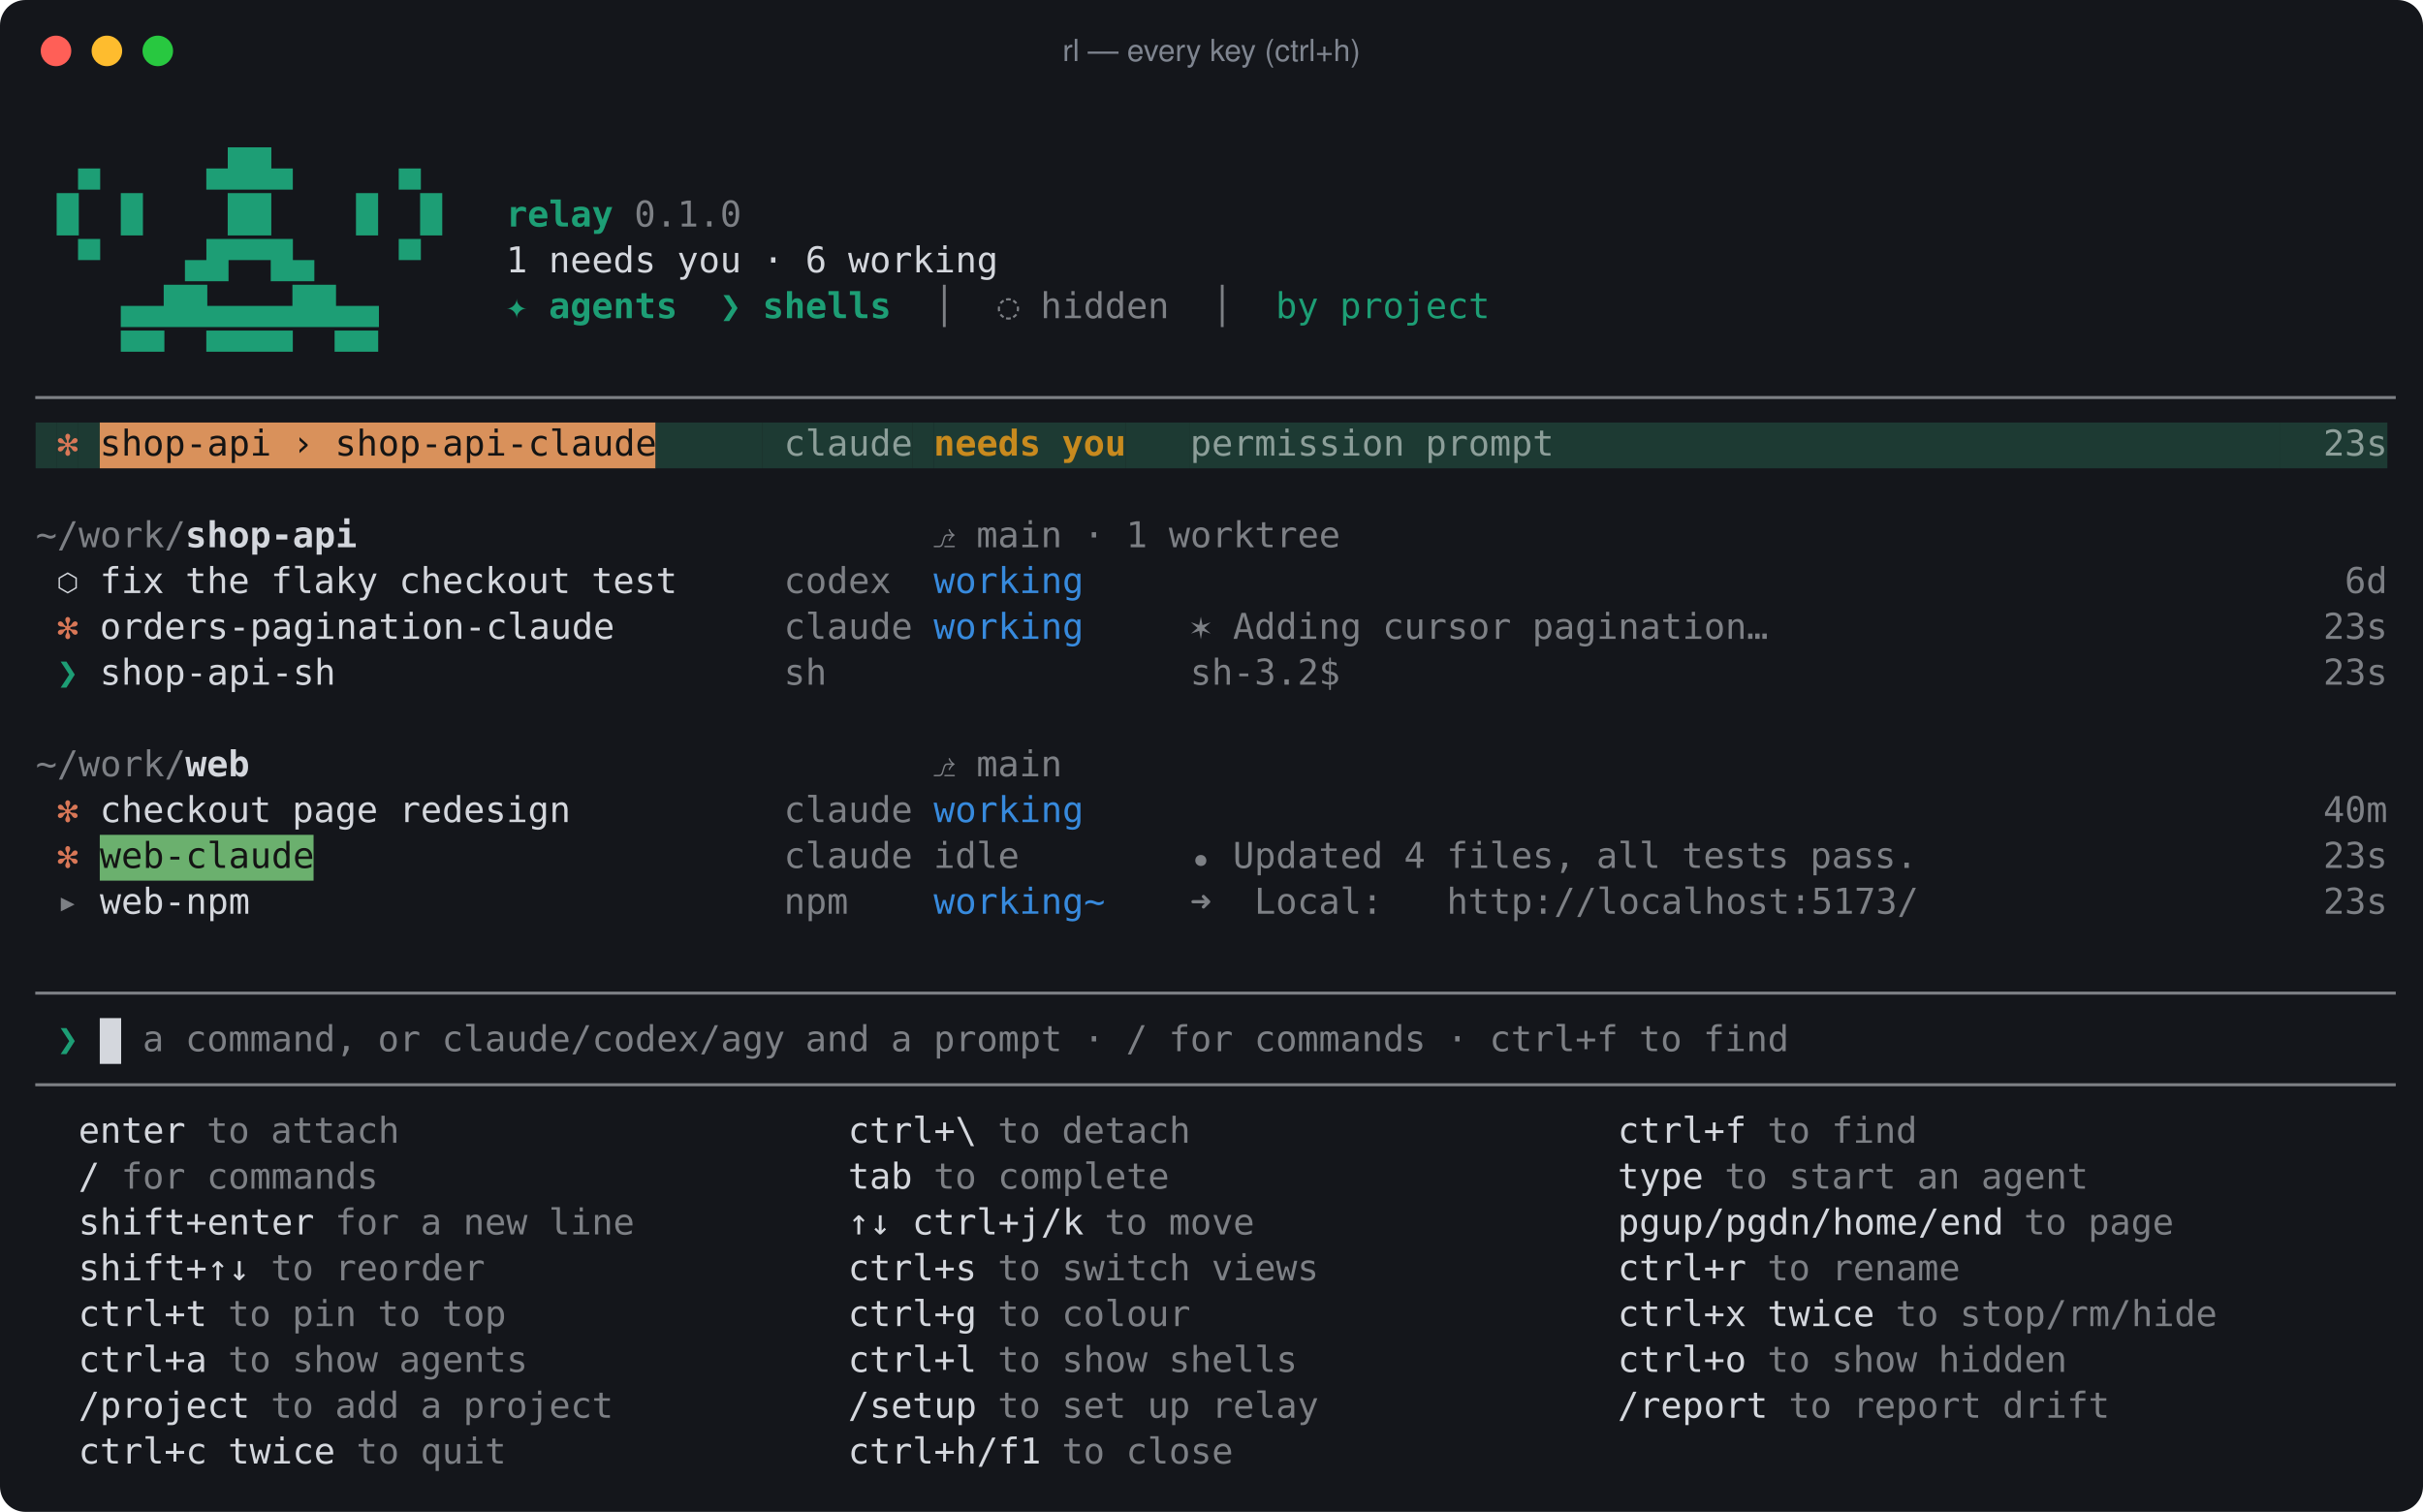
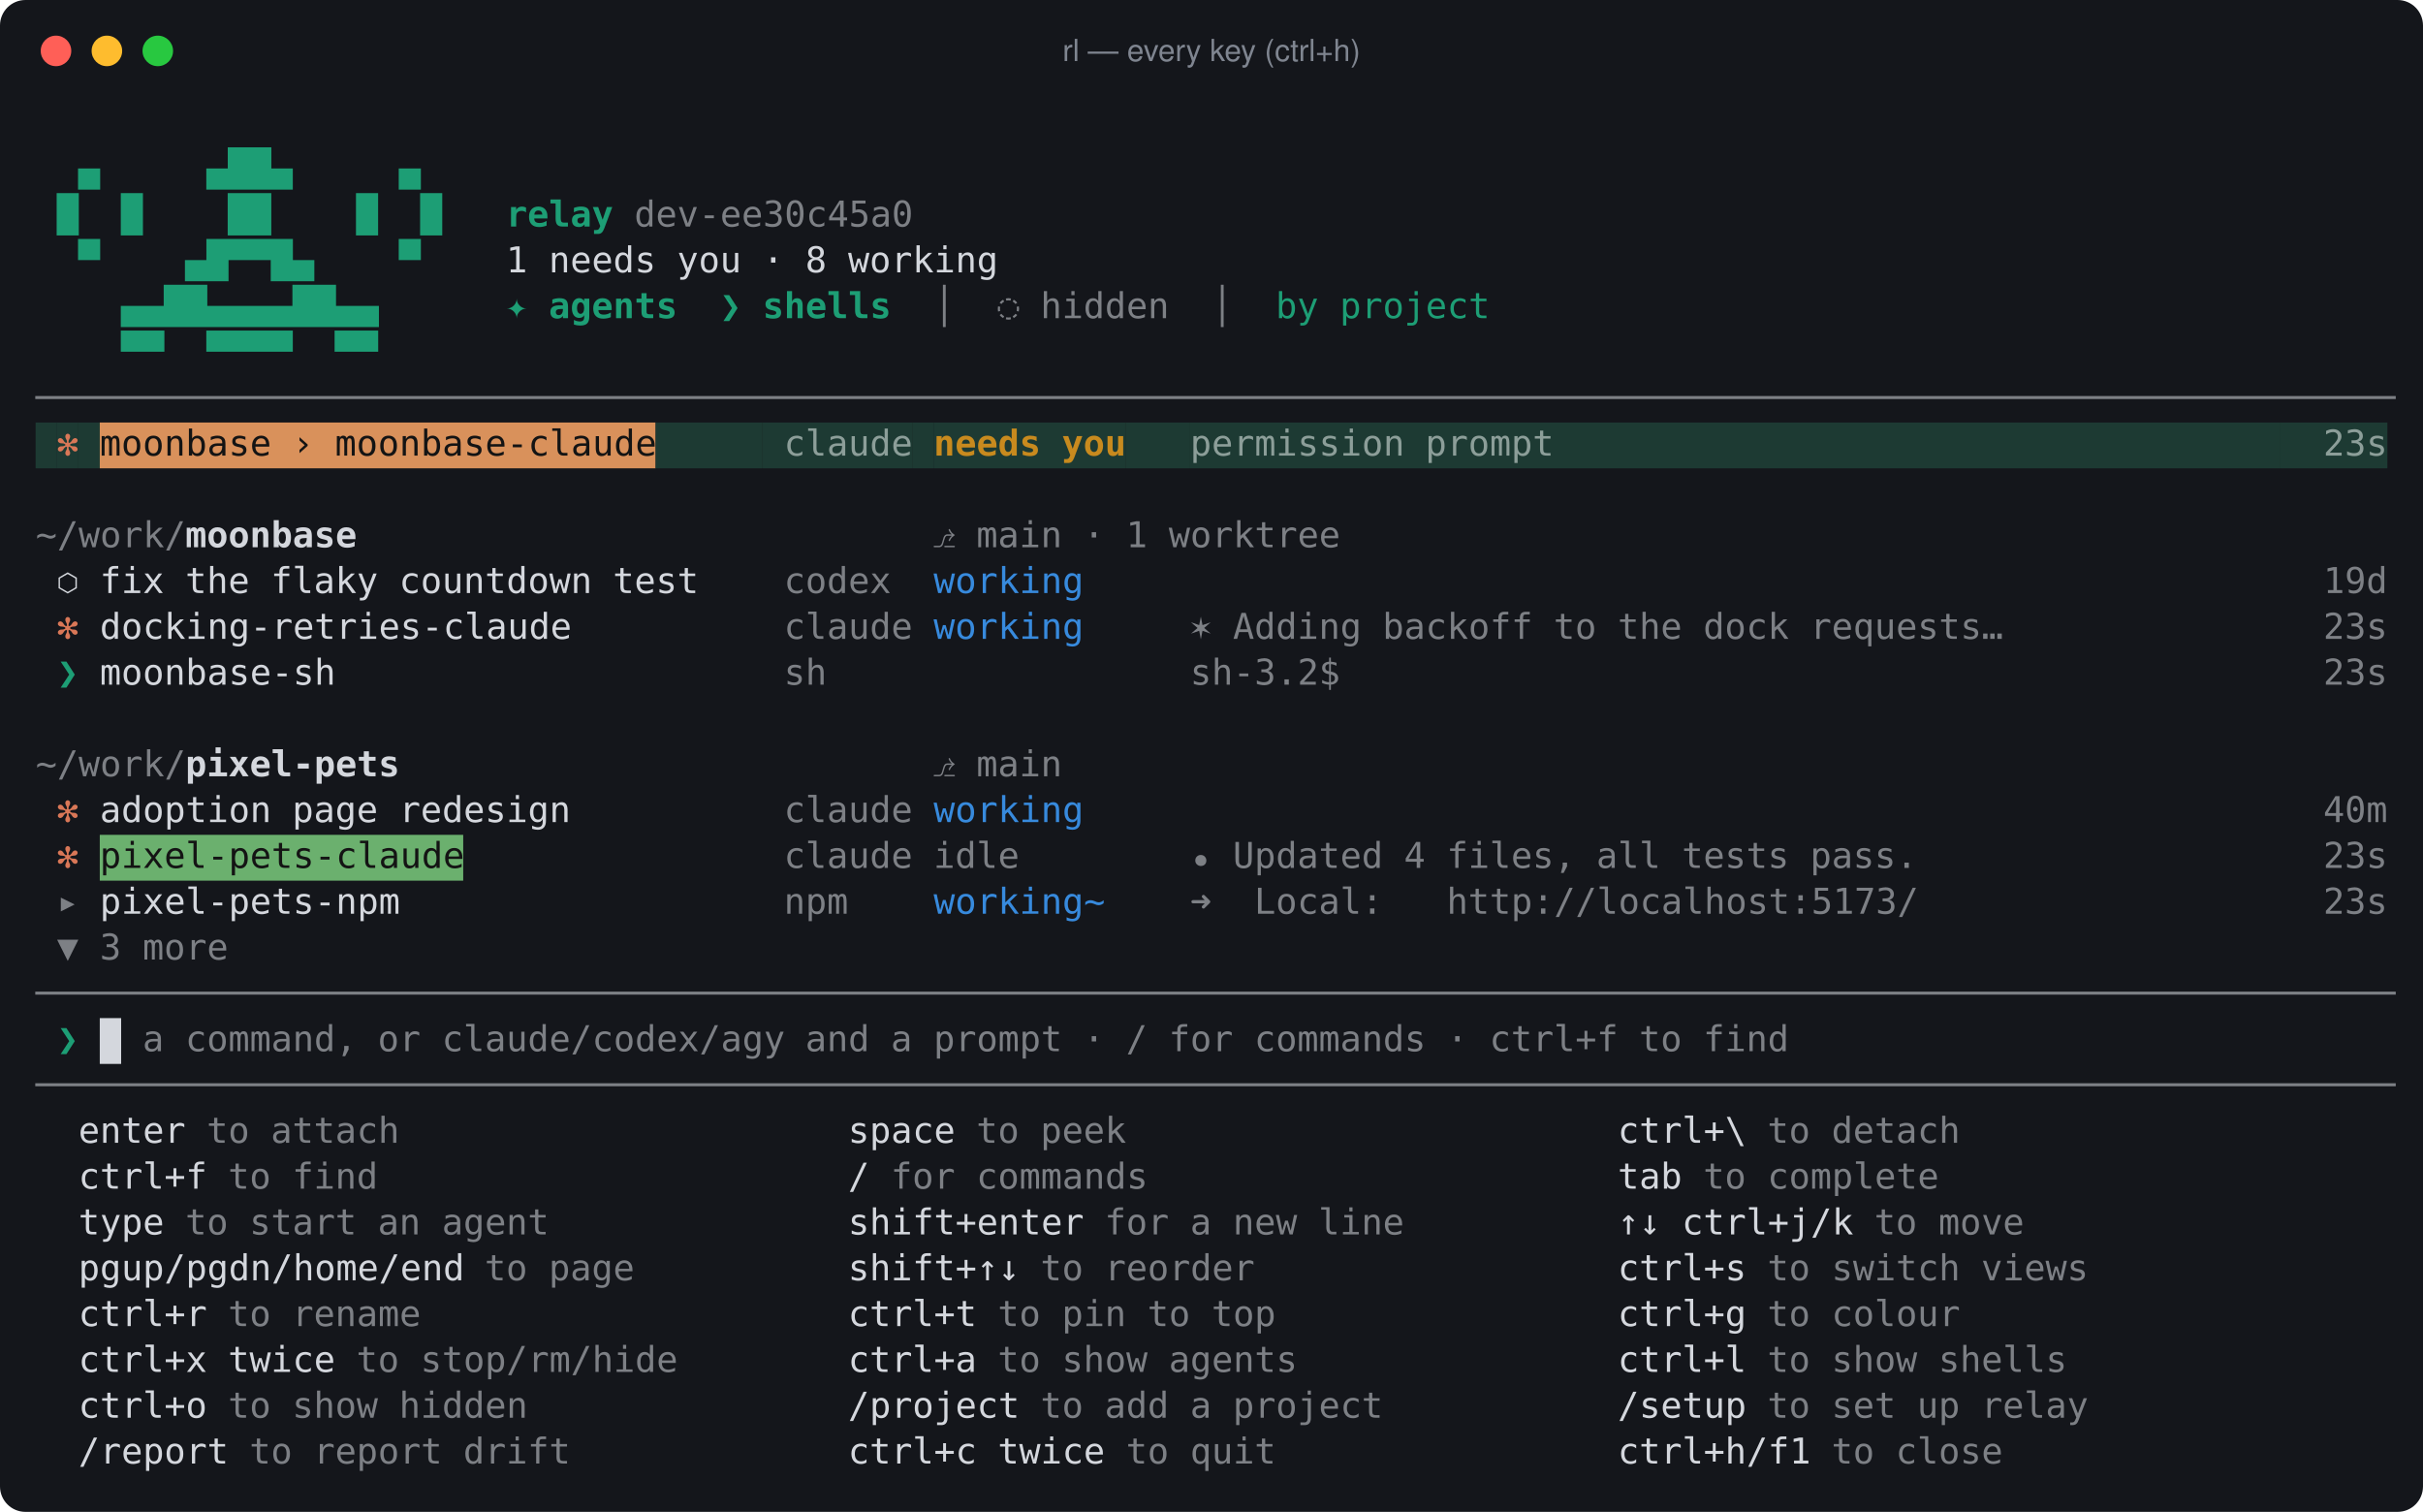
<svg xmlns="http://www.w3.org/2000/svg" width="952" height="594" viewBox="0 0 952 594" role="img" aria-label="rl — every key (ctrl+h)">
  <rect width="100%" height="100%" rx="10" fill="#14161b" />
  <circle cx="22" cy="20" r="6" fill="#ff5f57" />
  <circle cx="42" cy="20" r="6" fill="#febc2e" />
  <circle cx="62" cy="20" r="6" fill="#28c840" />
  <text x="476" y="24" fill="#7f8590" font-family="-apple-system, Segoe UI, Helvetica, Arial, sans-serif" font-size="12" text-anchor="middle">rl — every key (ctrl+h)</text>
  <g font-family="ui-monospace, SFMono-Regular, Menlo, Consolas, 'DejaVu Sans Mono', monospace" font-size="14" fill="#d4d7dd" xml:space="preserve">
    <rect x="14.0" y="166" width="8.4" height="18" fill="#1d3a33" />
    <rect x="22.4" y="166" width="8.4" height="18" fill="#1d3a33" />
    <rect x="30.8" y="166" width="8.4" height="18" fill="#1d3a33" />
    <rect x="39.2" y="166" width="218.4" height="18" fill="#d9915b" />
    <rect x="257.6" y="166" width="42.0" height="18" fill="#1d3a33" />
    <rect x="299.6" y="166" width="58.8" height="18" fill="#1d3a33" />
    <rect x="358.4" y="166" width="8.4" height="18" fill="#1d3a33" />
    <rect x="366.8" y="166" width="75.6" height="18" fill="#1d3a33" />
    <rect x="442.4" y="166" width="25.2" height="18" fill="#1d3a33" />
    <rect x="467.6" y="166" width="428.4" height="18" fill="#1d3a33" />
    <rect x="896.0" y="166" width="8.4" height="18" fill="#1d3a33" />
    <rect x="904.4" y="166" width="33.6" height="18" fill="#1d3a33" />
-     <rect x="39.2" y="328" width="84.0" height="18" fill="#6bb06e" />
+     <rect x="39.2" y="328" width="142.8" height="18" fill="#6bb06e" />
    <rect x="39.2" y="400" width="8.4" height="18" fill="#d4d7dd" />
    <text x="30.8" y="71" fill="#1d9e75">▄</text>
    <text x="81.2 89.6 98.0 106.4" y="71" fill="#1d9e75">▄██▄</text>
    <text x="156.8" y="71" fill="#1d9e75">▄</text>
    <text x="22.4" y="89" fill="#1d9e75">█</text>
    <text x="47.6" y="89" fill="#1d9e75">█</text>
    <text x="89.6 98.0" y="89" fill="#1d9e75">██</text>
    <text x="140.0" y="89" fill="#1d9e75">█</text>
    <text x="165.2" y="89" fill="#1d9e75">█</text>
    <text x="198.8 207.2 215.6 224.0 232.4" y="89" fill="#1d9e75" font-weight="bold">relay</text>
-     <text x="249.2 257.6 266.0 274.4 282.8" y="89" opacity="0.55">0.1.0</text>
+     <text x="249.2 257.6 266.0 274.4 282.8 291.2 299.6 308.0 316.4 324.8 333.2 341.6 350.0" y="89" opacity="0.55">dev-ee30c45a0</text>
    <text x="30.8" y="107" fill="#1d9e75">▀</text>
    <text x="72.8 81.2 89.6 98.0 106.4 114.8" y="107" fill="#1d9e75">▄█▀▀█▄</text>
    <text x="156.8" y="107" fill="#1d9e75">▀</text>
    <text x="198.8" y="107">1</text>
    <text x="215.6 224.0 232.4 240.8 249.2" y="107">needs</text>
    <text x="266.0 274.4 282.8" y="107">you</text>
    <text x="299.6" y="107">·</text>
-     <text x="316.4" y="107">6</text>
+     <text x="316.4" y="107">8</text>
    <text x="333.2 341.6 350.0 358.4 366.8 375.2 383.6" y="107">working</text>
    <text x="47.6 56.0 64.4 72.8 81.2 89.6 98.0 106.4 114.8 123.2 131.6 140.0" y="125" fill="#1d9e75">▄▄██▄▄▄▄██▄▄</text>
    <text x="198.8" y="125" fill="#1d9e75" font-weight="bold">✦</text>
    <text x="215.6 224.0 232.4 240.8 249.2 257.6" y="125" fill="#1d9e75" font-weight="bold">agents</text>
    <text x="282.8" y="125" fill="#1d9e75" font-weight="bold">❯</text>
    <text x="299.6 308.0 316.4 324.8 333.2 341.6" y="125" fill="#1d9e75" font-weight="bold">shells</text>
    <text x="366.8" y="125" opacity="0.55">│</text>
    <text x="392.0" y="125" opacity="0.55">◌</text>
    <text x="408.8 417.2 425.6 434.0 442.4 450.8" y="125" opacity="0.55">hidden</text>
    <text x="476.0" y="125" opacity="0.55">│</text>
    <text x="501.2 509.6" y="125" fill="#1d9e75">by</text>
    <text x="526.4 534.8 543.2 551.6 560.0 568.4 576.8" y="125" fill="#1d9e75">project</text>
    <text x="47.6 56.0" y="143" fill="#1d9e75">▀▀</text>
    <text x="81.2 89.6 98.0 106.4" y="143" fill="#1d9e75">▀▀▀▀</text>
    <text x="131.6 140.0" y="143" fill="#1d9e75">▀▀</text>
    <text x="14.0 22.4 30.8 39.2 47.6 56.0 64.4 72.8 81.2 89.6 98.0 106.4 114.8 123.2 131.6 140.0 148.4 156.8 165.2 173.6 182.0 190.4 198.8 207.2 215.6 224.0 232.4 240.8 249.2 257.6 266.0 274.4 282.8 291.2 299.6 308.0 316.4 324.8 333.2 341.6 350.0 358.4 366.8 375.2 383.6 392.0 400.4 408.8 417.2 425.6 434.0 442.4 450.8 459.2 467.6 476.0 484.4 492.8 501.2 509.6 518.0 526.4 534.8 543.2 551.6 560.0 568.4 576.8 585.2 593.6 602.0 610.4 618.8 627.2 635.6 644.0 652.4 660.8 669.2 677.6 686.0 694.4 702.8 711.2 719.6 728.0 736.4 744.8 753.2 761.6 770.0 778.4 786.8 795.2 803.6 812.0 820.4 828.8 837.2 845.6 854.0 862.4 870.8 879.2 887.6 896.0 904.4 912.8 921.2 929.6" y="161" opacity="0.55">──────────────────────────────────────────────────────────────────────────────────────────────────────────────</text>
    <text x="22.4" y="179" fill="#d97757">✻</text>
-     <text x="39.2 47.6 56.0 64.4 72.8 81.2 89.6 98.0" y="179" fill="#141414">shop-api</text>
+     <text x="39.2 47.6 56.0 64.4 72.8 81.2 89.6 98.0" y="179" fill="#141414">moonbase</text>
    <text x="114.8" y="179" fill="#141414">›</text>
-     <text x="131.6 140.0 148.4 156.8 165.2 173.6 182.0 190.4 198.8 207.2 215.6 224.0 232.4 240.8 249.2" y="179" fill="#141414">shop-api-claude</text>
+     <text x="131.6 140.0 148.4 156.8 165.2 173.6 182.0 190.4 198.8 207.2 215.6 224.0 232.4 240.8 249.2" y="179" fill="#141414">moonbase-claude</text>
    <text x="308.0 316.4 324.8 333.2 341.6 350.0" y="179" fill="#e8f0ed" opacity="0.55">claude</text>
    <text x="366.8 375.2 383.6 392.0 400.4" y="179" fill="#c88a1e" font-weight="bold">needs</text>
    <text x="417.2 425.6 434.0" y="179" fill="#c88a1e" font-weight="bold">you</text>
    <text x="467.6 476.0 484.4 492.8 501.2 509.6 518.0 526.4 534.8 543.2" y="179" fill="#e8f0ed" opacity="0.55">permission</text>
    <text x="560.0 568.4 576.8 585.2 593.6 602.0" y="179" fill="#e8f0ed" opacity="0.55">prompt</text>
    <text x="912.8 921.2 929.6" y="179" fill="#e8f0ed" opacity="0.55">23s</text>
    <text x="14.0 22.4 30.8 39.2 47.6 56.0 64.4" y="215" opacity="0.55">~/work/</text>
-     <text x="72.8 81.2 89.6 98.0 106.4 114.8 123.2 131.6" y="215" font-weight="bold">shop-api</text>
+     <text x="72.8 81.2 89.6 98.0 106.4 114.8 123.2 131.6" y="215" font-weight="bold">moonbase</text>
    <text x="366.8" y="215" opacity="0.55">⎇</text>
    <text x="383.6 392.0 400.4 408.8" y="215" opacity="0.55">main</text>
    <text x="425.6" y="215" opacity="0.55">·</text>
    <text x="442.4" y="215" opacity="0.55">1</text>
    <text x="459.2 467.6 476.0 484.4 492.8 501.2 509.6 518.0" y="215" opacity="0.55">worktree</text>
    <text x="22.4" y="233">⬡</text>
    <text x="39.2 47.6 56.0" y="233">fix</text>
    <text x="72.8 81.2 89.6" y="233">the</text>
    <text x="106.4 114.8 123.2 131.6 140.0" y="233">flaky</text>
-     <text x="156.8 165.2 173.6 182.0 190.4 198.8 207.2 215.6" y="233">checkout</text>
-     <text x="232.4 240.8 249.2 257.6" y="233">test</text>
+     <text x="156.8 165.2 173.6 182.0 190.4 198.8 207.2 215.6 224.0" y="233">countdown</text>
+     <text x="240.8 249.2 257.6 266.0" y="233">test</text>
    <text x="308.0 316.4 324.8 333.2 341.6" y="233" opacity="0.55">codex</text>
    <text x="366.8 375.2 383.6 392.0 400.4 408.8 417.2" y="233" fill="#378add">working</text>
-     <text x="921.2 929.6" y="233" opacity="0.55">6d</text>
+     <text x="912.8 921.2 929.6" y="233" opacity="0.55">19d</text>
    <text x="22.4" y="251" fill="#d97757">✻</text>
-     <text x="39.2 47.6 56.0 64.4 72.8 81.2 89.6 98.0 106.4 114.8 123.2 131.6 140.0 148.4 156.8 165.2 173.6 182.0 190.4 198.8 207.2 215.6 224.0 232.4" y="251">orders-pagination-claude</text>
+     <text x="39.2 47.6 56.0 64.4 72.8 81.2 89.6 98.0 106.4 114.8 123.2 131.6 140.0 148.4 156.8 165.2 173.6 182.0 190.4 198.8 207.2 215.6" y="251">docking-retries-claude</text>
    <text x="308.0 316.4 324.8 333.2 341.6 350.0" y="251" opacity="0.55">claude</text>
    <text x="366.8 375.2 383.6 392.0 400.4 408.8 417.2" y="251" fill="#378add">working</text>
    <text x="467.6" y="251" opacity="0.55">✶</text>
    <text x="484.4 492.8 501.2 509.6 518.0 526.4" y="251" opacity="0.55">Adding</text>
-     <text x="543.2 551.6 560.0 568.4 576.8 585.2" y="251" opacity="0.55">cursor</text>
-     <text x="602.0 610.4 618.8 627.2 635.6 644.0 652.4 660.8 669.2 677.6 686.0" y="251" opacity="0.55">pagination…</text>
+     <text x="543.2 551.6 560.0 568.4 576.8 585.2 593.6" y="251" opacity="0.55">backoff</text>
+     <text x="610.4 618.8" y="251" opacity="0.55">to</text>
+     <text x="635.6 644.0 652.4" y="251" opacity="0.55">the</text>
+     <text x="669.2 677.6 686.0 694.4" y="251" opacity="0.55">dock</text>
+     <text x="711.2 719.6 728.0 736.4 744.8 753.2 761.6 770.0 778.4" y="251" opacity="0.55">requests…</text>
    <text x="912.8 921.2 929.6" y="251" opacity="0.55">23s</text>
    <text x="22.4" y="269" fill="#1d9e75">❯</text>
-     <text x="39.2 47.6 56.0 64.4 72.8 81.2 89.6 98.0 106.4 114.8 123.2" y="269">shop-api-sh</text>
+     <text x="39.2 47.6 56.0 64.4 72.8 81.2 89.6 98.0 106.4 114.8 123.2" y="269">moonbase-sh</text>
    <text x="308.0 316.4" y="269" opacity="0.55">sh</text>
    <text x="467.6 476.0 484.4 492.8 501.2 509.6 518.0" y="269" opacity="0.55">sh-3.2$</text>
    <text x="912.8 921.2 929.6" y="269" opacity="0.55">23s</text>
    <text x="14.0 22.4 30.8 39.2 47.6 56.0 64.4" y="305" opacity="0.55">~/work/</text>
-     <text x="72.8 81.2 89.6" y="305" font-weight="bold">web</text>
+     <text x="72.8 81.2 89.6 98.0 106.4 114.8 123.2 131.6 140.0 148.4" y="305" font-weight="bold">pixel-pets</text>
    <text x="366.8" y="305" opacity="0.55">⎇</text>
    <text x="383.6 392.0 400.4 408.8" y="305" opacity="0.55">main</text>
    <text x="22.4" y="323" fill="#d97757">✻</text>
-     <text x="39.2 47.6 56.0 64.4 72.8 81.2 89.6 98.0" y="323">checkout</text>
+     <text x="39.2 47.6 56.0 64.4 72.8 81.2 89.6 98.0" y="323">adoption</text>
    <text x="114.8 123.2 131.6 140.0" y="323">page</text>
    <text x="156.8 165.2 173.6 182.0 190.4 198.8 207.2 215.6" y="323">redesign</text>
    <text x="308.0 316.4 324.8 333.2 341.6 350.0" y="323" opacity="0.55">claude</text>
    <text x="366.8 375.2 383.6 392.0 400.4 408.8 417.2" y="323" fill="#378add">working</text>
    <text x="912.8 921.2 929.6" y="323" opacity="0.55">40m</text>
    <text x="22.4" y="341" fill="#d97757">✻</text>
-     <text x="39.2 47.6 56.0 64.4 72.8 81.2 89.6 98.0 106.4 114.8" y="341" fill="#141414">web-claude</text>
+     <text x="39.2 47.6 56.0 64.4 72.8 81.2 89.6 98.0 106.4 114.8 123.2 131.6 140.0 148.4 156.8 165.2 173.6" y="341" fill="#141414">pixel-pets-claude</text>
    <text x="308.0 316.4 324.8 333.2 341.6 350.0" y="341" opacity="0.55">claude</text>
    <text x="366.8 375.2 383.6 392.0" y="341" opacity="0.55">idle</text>
    <text x="467.6" y="341" opacity="0.55">⏺</text>
    <text x="484.4 492.8 501.2 509.6 518.0 526.4 534.8" y="341" opacity="0.55">Updated</text>
    <text x="551.6" y="341" opacity="0.55">4</text>
    <text x="568.4 576.8 585.2 593.6 602.0 610.4" y="341" opacity="0.55">files,</text>
    <text x="627.2 635.6 644.0" y="341" opacity="0.55">all</text>
    <text x="660.8 669.2 677.6 686.0 694.4" y="341" opacity="0.55">tests</text>
    <text x="711.2 719.6 728.0 736.4 744.8" y="341" opacity="0.55">pass.</text>
    <text x="912.8 921.2 929.6" y="341" opacity="0.55">23s</text>
    <text x="22.4" y="359" opacity="0.55">▸</text>
-     <text x="39.2 47.6 56.0 64.4 72.8 81.2 89.6" y="359">web-npm</text>
+     <text x="39.2 47.6 56.0 64.4 72.8 81.2 89.6 98.0 106.4 114.8 123.2 131.6 140.0 148.4" y="359">pixel-pets-npm</text>
    <text x="308.0 316.4 324.8" y="359" opacity="0.55">npm</text>
    <text x="366.8 375.2 383.6 392.0 400.4 408.8 417.2 425.6" y="359" fill="#378add">working~</text>
    <text x="467.6" y="359" opacity="0.55">➜</text>
    <text x="492.8 501.2 509.6 518.0 526.4 534.8" y="359" opacity="0.55">Local:</text>
    <text x="568.4 576.8 585.2 593.6 602.0 610.4 618.8 627.2 635.6 644.0 652.4 660.8 669.2 677.6 686.0 694.4 702.8 711.2 719.6 728.0 736.4 744.8" y="359" opacity="0.55">http://localhost:5173/</text>
    <text x="912.8 921.2 929.6" y="359" opacity="0.55">23s</text>
+     <text x="22.4" y="377" opacity="0.55">▼</text>
+     <text x="39.2" y="377" opacity="0.55">3</text>
+     <text x="56.0 64.4 72.8 81.2" y="377" opacity="0.55">more</text>
    <text x="14.0 22.4 30.8 39.2 47.6 56.0 64.4 72.8 81.2 89.6 98.0 106.4 114.8 123.2 131.6 140.0 148.4 156.8 165.2 173.6 182.0 190.4 198.8 207.2 215.6 224.0 232.4 240.8 249.2 257.6 266.0 274.4 282.8 291.2 299.6 308.0 316.4 324.8 333.2 341.6 350.0 358.4 366.8 375.2 383.6 392.0 400.4 408.8 417.2 425.6 434.0 442.4 450.8 459.2 467.6 476.0 484.4 492.8 501.2 509.6 518.0 526.4 534.8 543.2 551.6 560.0 568.4 576.8 585.2 593.6 602.0 610.4 618.8 627.2 635.6 644.0 652.4 660.8 669.2 677.6 686.0 694.4 702.8 711.2 719.6 728.0 736.4 744.8 753.2 761.6 770.0 778.4 786.8 795.2 803.6 812.0 820.4 828.8 837.2 845.6 854.0 862.4 870.8 879.2 887.6 896.0 904.4 912.8 921.2 929.6" y="395" opacity="0.55">──────────────────────────────────────────────────────────────────────────────────────────────────────────────</text>
    <text x="22.4" y="413" fill="#1d9e75">❯</text>
    <text x="56.0" y="413" opacity="0.55">a</text>
    <text x="72.8 81.2 89.6 98.0 106.4 114.8 123.2 131.6" y="413" opacity="0.55">command,</text>
    <text x="148.4 156.8" y="413" opacity="0.55">or</text>
    <text x="173.6 182.0 190.4 198.8 207.2 215.6 224.0 232.4 240.8 249.2 257.6 266.0 274.4 282.8 291.2 299.6" y="413" opacity="0.55">claude/codex/agy</text>
    <text x="316.4 324.8 333.2" y="413" opacity="0.55">and</text>
    <text x="350.0" y="413" opacity="0.55">a</text>
    <text x="366.8 375.2 383.6 392.0 400.4 408.8" y="413" opacity="0.55">prompt</text>
    <text x="425.6" y="413" opacity="0.55">·</text>
    <text x="442.4" y="413" opacity="0.55">/</text>
    <text x="459.2 467.6 476.0" y="413" opacity="0.55">for</text>
    <text x="492.8 501.2 509.6 518.0 526.4 534.8 543.2 551.6" y="413" opacity="0.55">commands</text>
    <text x="568.4" y="413" opacity="0.55">·</text>
    <text x="585.2 593.6 602.0 610.4 618.8 627.2" y="413" opacity="0.55">ctrl+f</text>
    <text x="644.0 652.4" y="413" opacity="0.55">to</text>
    <text x="669.2 677.6 686.0 694.4" y="413" opacity="0.55">find</text>
    <text x="14.0 22.4 30.8 39.2 47.6 56.0 64.4 72.8 81.2 89.6 98.0 106.4 114.8 123.2 131.6 140.0 148.4 156.8 165.2 173.6 182.0 190.4 198.8 207.2 215.6 224.0 232.4 240.8 249.2 257.6 266.0 274.4 282.8 291.2 299.6 308.0 316.4 324.8 333.2 341.6 350.0 358.4 366.8 375.2 383.6 392.0 400.4 408.8 417.2 425.6 434.0 442.4 450.8 459.2 467.6 476.0 484.4 492.8 501.2 509.6 518.0 526.4 534.8 543.2 551.6 560.0 568.4 576.8 585.2 593.6 602.0 610.4 618.8 627.2 635.6 644.0 652.4 660.8 669.2 677.6 686.0 694.4 702.8 711.2 719.6 728.0 736.4 744.8 753.2 761.6 770.0 778.4 786.8 795.2 803.6 812.0 820.4 828.8 837.2 845.6 854.0 862.4 870.8 879.2 887.6 896.0 904.4 912.8 921.2 929.6" y="431" opacity="0.55">──────────────────────────────────────────────────────────────────────────────────────────────────────────────</text>
    <text x="30.8 39.2 47.6 56.0 64.4" y="449">enter</text>
    <text x="81.2 89.6" y="449" opacity="0.55">to</text>
    <text x="106.4 114.8 123.2 131.6 140.0 148.4" y="449" opacity="0.55">attach</text>
-     <text x="333.2 341.6 350.0 358.4 366.8 375.2" y="449">ctrl+\</text>
-     <text x="392.0 400.4" y="449" opacity="0.55">to</text>
-     <text x="417.2 425.6 434.0 442.4 450.8 459.2" y="449" opacity="0.55">detach</text>
-     <text x="635.6 644.0 652.4 660.8 669.2 677.6" y="449">ctrl+f</text>
+     <text x="333.2 341.6 350.0 358.4 366.8" y="449">space</text>
+     <text x="383.6 392.0" y="449" opacity="0.55">to</text>
+     <text x="408.8 417.2 425.6 434.0" y="449" opacity="0.55">peek</text>
+     <text x="635.6 644.0 652.4 660.8 669.2 677.6" y="449">ctrl+\</text>
    <text x="694.4 702.8" y="449" opacity="0.55">to</text>
-     <text x="719.6 728.0 736.4 744.8" y="449" opacity="0.55">find</text>
-     <text x="30.8" y="467">/</text>
-     <text x="47.6 56.0 64.4" y="467" opacity="0.55">for</text>
-     <text x="81.2 89.6 98.0 106.4 114.8 123.2 131.6 140.0" y="467" opacity="0.55">commands</text>
-     <text x="333.2 341.6 350.0" y="467">tab</text>
-     <text x="366.8 375.2" y="467" opacity="0.55">to</text>
-     <text x="392.0 400.4 408.8 417.2 425.6 434.0 442.4 450.8" y="467" opacity="0.55">complete</text>
-     <text x="635.6 644.0 652.4 660.8" y="467">type</text>
-     <text x="677.6 686.0" y="467" opacity="0.55">to</text>
-     <text x="702.8 711.2 719.6 728.0 736.4" y="467" opacity="0.55">start</text>
-     <text x="753.2 761.6" y="467" opacity="0.55">an</text>
-     <text x="778.4 786.8 795.2 803.6 812.0" y="467" opacity="0.55">agent</text>
-     <text x="30.8 39.2 47.6 56.0 64.4 72.8 81.2 89.6 98.0 106.4 114.8" y="485">shift+enter</text>
-     <text x="131.6 140.0 148.4" y="485" opacity="0.55">for</text>
-     <text x="165.2" y="485" opacity="0.55">a</text>
-     <text x="182.0 190.4 198.8" y="485" opacity="0.55">new</text>
-     <text x="215.6 224.0 232.4 240.8" y="485" opacity="0.55">line</text>
-     <text x="333.2 341.6" y="485">↑↓</text>
-     <text x="358.4 366.8 375.2 383.6 392.0 400.4 408.8 417.2" y="485">ctrl+j/k</text>
-     <text x="434.0 442.4" y="485" opacity="0.55">to</text>
-     <text x="459.2 467.6 476.0 484.4" y="485" opacity="0.55">move</text>
-     <text x="635.6 644.0 652.4 660.8 669.2 677.6 686.0 694.4 702.8 711.2 719.6 728.0 736.4 744.8 753.2 761.6 770.0 778.4" y="485">pgup/pgdn/home/end</text>
-     <text x="795.2 803.6" y="485" opacity="0.55">to</text>
-     <text x="820.4 828.8 837.2 845.6" y="485" opacity="0.55">page</text>
-     <text x="30.8 39.2 47.6 56.0 64.4 72.8 81.2 89.6" y="503">shift+↑↓</text>
-     <text x="106.4 114.8" y="503" opacity="0.55">to</text>
-     <text x="131.6 140.0 148.4 156.8 165.2 173.6 182.0" y="503" opacity="0.55">reorder</text>
-     <text x="333.2 341.6 350.0 358.4 366.8 375.2" y="503">ctrl+s</text>
-     <text x="392.0 400.4" y="503" opacity="0.55">to</text>
-     <text x="417.2 425.6 434.0 442.4 450.8 459.2" y="503" opacity="0.55">switch</text>
-     <text x="476.0 484.4 492.8 501.2 509.6" y="503" opacity="0.55">views</text>
-     <text x="635.6 644.0 652.4 660.8 669.2 677.6" y="503">ctrl+r</text>
+     <text x="719.6 728.0 736.4 744.8 753.2 761.6" y="449" opacity="0.55">detach</text>
+     <text x="30.8 39.2 47.6 56.0 64.4 72.8" y="467">ctrl+f</text>
+     <text x="89.6 98.0" y="467" opacity="0.55">to</text>
+     <text x="114.8 123.2 131.6 140.0" y="467" opacity="0.55">find</text>
+     <text x="333.2" y="467">/</text>
+     <text x="350.0 358.4 366.8" y="467" opacity="0.55">for</text>
+     <text x="383.6 392.0 400.4 408.8 417.2 425.6 434.0 442.4" y="467" opacity="0.55">commands</text>
+     <text x="635.6 644.0 652.4" y="467">tab</text>
+     <text x="669.2 677.6" y="467" opacity="0.55">to</text>
+     <text x="694.4 702.8 711.2 719.6 728.0 736.4 744.8 753.2" y="467" opacity="0.55">complete</text>
+     <text x="30.8 39.2 47.6 56.0" y="485">type</text>
+     <text x="72.8 81.2" y="485" opacity="0.55">to</text>
+     <text x="98.0 106.4 114.8 123.2 131.6" y="485" opacity="0.55">start</text>
+     <text x="148.4 156.8" y="485" opacity="0.55">an</text>
+     <text x="173.6 182.0 190.4 198.8 207.2" y="485" opacity="0.55">agent</text>
+     <text x="333.2 341.6 350.0 358.4 366.8 375.2 383.6 392.0 400.4 408.8 417.2" y="485">shift+enter</text>
+     <text x="434.0 442.4 450.8" y="485" opacity="0.55">for</text>
+     <text x="467.6" y="485" opacity="0.55">a</text>
+     <text x="484.4 492.8 501.2" y="485" opacity="0.55">new</text>
+     <text x="518.0 526.4 534.8 543.2" y="485" opacity="0.55">line</text>
+     <text x="635.6 644.0" y="485">↑↓</text>
+     <text x="660.8 669.2 677.6 686.0 694.4 702.8 711.2 719.6" y="485">ctrl+j/k</text>
+     <text x="736.4 744.8" y="485" opacity="0.55">to</text>
+     <text x="761.6 770.0 778.4 786.8" y="485" opacity="0.55">move</text>
+     <text x="30.8 39.2 47.6 56.0 64.4 72.8 81.2 89.6 98.0 106.4 114.8 123.2 131.6 140.0 148.4 156.8 165.2 173.6" y="503">pgup/pgdn/home/end</text>
+     <text x="190.4 198.8" y="503" opacity="0.55">to</text>
+     <text x="215.6 224.0 232.4 240.8" y="503" opacity="0.55">page</text>
+     <text x="333.2 341.6 350.0 358.4 366.8 375.2 383.6 392.0" y="503">shift+↑↓</text>
+     <text x="408.8 417.2" y="503" opacity="0.55">to</text>
+     <text x="434.0 442.4 450.8 459.2 467.6 476.0 484.4" y="503" opacity="0.55">reorder</text>
+     <text x="635.6 644.0 652.4 660.8 669.2 677.6" y="503">ctrl+s</text>
    <text x="694.4 702.8" y="503" opacity="0.55">to</text>
-     <text x="719.6 728.0 736.4 744.8 753.2 761.6" y="503" opacity="0.55">rename</text>
-     <text x="30.8 39.2 47.6 56.0 64.4 72.8" y="521">ctrl+t</text>
+     <text x="719.6 728.0 736.4 744.8 753.2 761.6" y="503" opacity="0.55">switch</text>
+     <text x="778.4 786.8 795.2 803.6 812.0" y="503" opacity="0.55">views</text>
+     <text x="30.8 39.2 47.6 56.0 64.4 72.8" y="521">ctrl+r</text>
    <text x="89.6 98.0" y="521" opacity="0.55">to</text>
-     <text x="114.8 123.2 131.6" y="521" opacity="0.55">pin</text>
-     <text x="148.4 156.8" y="521" opacity="0.55">to</text>
-     <text x="173.6 182.0 190.4" y="521" opacity="0.55">top</text>
-     <text x="333.2 341.6 350.0 358.4 366.8 375.2" y="521">ctrl+g</text>
+     <text x="114.8 123.2 131.6 140.0 148.4 156.8" y="521" opacity="0.55">rename</text>
+     <text x="333.2 341.6 350.0 358.4 366.8 375.2" y="521">ctrl+t</text>
    <text x="392.0 400.4" y="521" opacity="0.55">to</text>
-     <text x="417.2 425.6 434.0 442.4 450.8 459.2" y="521" opacity="0.55">colour</text>
-     <text x="635.6 644.0 652.4 660.8 669.2 677.6" y="521">ctrl+x</text>
-     <text x="694.4 702.8 711.2 719.6 728.0" y="521">twice</text>
-     <text x="744.8 753.2" y="521" opacity="0.55">to</text>
-     <text x="770.0 778.4 786.8 795.2 803.6 812.0 820.4 828.8 837.2 845.6 854.0 862.4" y="521" opacity="0.55">stop/rm/hide</text>
-     <text x="30.8 39.2 47.6 56.0 64.4 72.8" y="539">ctrl+a</text>
-     <text x="89.6 98.0" y="539" opacity="0.55">to</text>
-     <text x="114.8 123.2 131.6 140.0" y="539" opacity="0.55">show</text>
-     <text x="156.8 165.2 173.6 182.0 190.4 198.8" y="539" opacity="0.55">agents</text>
-     <text x="333.2 341.6 350.0 358.4 366.8 375.2" y="539">ctrl+l</text>
+     <text x="417.2 425.6 434.0" y="521" opacity="0.55">pin</text>
+     <text x="450.8 459.2" y="521" opacity="0.55">to</text>
+     <text x="476.0 484.4 492.8" y="521" opacity="0.55">top</text>
+     <text x="635.6 644.0 652.4 660.8 669.2 677.6" y="521">ctrl+g</text>
+     <text x="694.4 702.8" y="521" opacity="0.55">to</text>
+     <text x="719.6 728.0 736.4 744.8 753.2 761.6" y="521" opacity="0.55">colour</text>
+     <text x="30.8 39.2 47.6 56.0 64.4 72.8" y="539">ctrl+x</text>
+     <text x="89.6 98.0 106.4 114.8 123.2" y="539">twice</text>
+     <text x="140.0 148.4" y="539" opacity="0.55">to</text>
+     <text x="165.2 173.6 182.0 190.4 198.8 207.2 215.6 224.0 232.4 240.8 249.2 257.6" y="539" opacity="0.55">stop/rm/hide</text>
+     <text x="333.2 341.6 350.0 358.4 366.8 375.2" y="539">ctrl+a</text>
    <text x="392.0 400.4" y="539" opacity="0.55">to</text>
    <text x="417.2 425.6 434.0 442.4" y="539" opacity="0.55">show</text>
-     <text x="459.2 467.6 476.0 484.4 492.8 501.2" y="539" opacity="0.55">shells</text>
-     <text x="635.6 644.0 652.4 660.8 669.2 677.6" y="539">ctrl+o</text>
+     <text x="459.2 467.6 476.0 484.4 492.8 501.2" y="539" opacity="0.55">agents</text>
+     <text x="635.6 644.0 652.4 660.8 669.2 677.6" y="539">ctrl+l</text>
    <text x="694.4 702.8" y="539" opacity="0.55">to</text>
    <text x="719.6 728.0 736.4 744.8" y="539" opacity="0.55">show</text>
-     <text x="761.6 770.0 778.4 786.8 795.2 803.6" y="539" opacity="0.55">hidden</text>
-     <text x="30.8 39.2 47.6 56.0 64.4 72.8 81.2 89.6" y="557">/project</text>
-     <text x="106.4 114.8" y="557" opacity="0.55">to</text>
-     <text x="131.6 140.0 148.4" y="557" opacity="0.55">add</text>
-     <text x="165.2" y="557" opacity="0.55">a</text>
-     <text x="182.0 190.4 198.8 207.2 215.6 224.0 232.4" y="557" opacity="0.55">project</text>
-     <text x="333.2 341.6 350.0 358.4 366.8 375.2" y="557">/setup</text>
-     <text x="392.0 400.4" y="557" opacity="0.55">to</text>
-     <text x="417.2 425.6 434.0" y="557" opacity="0.55">set</text>
-     <text x="450.8 459.2" y="557" opacity="0.55">up</text>
-     <text x="476.0 484.4 492.8 501.2 509.6" y="557" opacity="0.55">relay</text>
-     <text x="635.6 644.0 652.4 660.8 669.2 677.6 686.0" y="557">/report</text>
-     <text x="702.8 711.2" y="557" opacity="0.55">to</text>
-     <text x="728.0 736.4 744.8 753.2 761.6 770.0" y="557" opacity="0.55">report</text>
-     <text x="786.8 795.2 803.6 812.0 820.4" y="557" opacity="0.55">drift</text>
-     <text x="30.8 39.2 47.6 56.0 64.4 72.8" y="575">ctrl+c</text>
-     <text x="89.6 98.0 106.4 114.8 123.2" y="575">twice</text>
-     <text x="140.0 148.4" y="575" opacity="0.55">to</text>
-     <text x="165.2 173.6 182.0 190.4" y="575" opacity="0.55">quit</text>
-     <text x="333.2 341.6 350.0 358.4 366.8 375.2 383.6 392.0 400.4" y="575">ctrl+h/f1</text>
-     <text x="417.2 425.6" y="575" opacity="0.55">to</text>
-     <text x="442.4 450.8 459.2 467.6 476.0" y="575" opacity="0.55">close</text>
+     <text x="761.6 770.0 778.4 786.8 795.2 803.6" y="539" opacity="0.55">shells</text>
+     <text x="30.8 39.2 47.6 56.0 64.4 72.8" y="557">ctrl+o</text>
+     <text x="89.6 98.0" y="557" opacity="0.55">to</text>
+     <text x="114.8 123.2 131.6 140.0" y="557" opacity="0.55">show</text>
+     <text x="156.8 165.2 173.6 182.0 190.4 198.8" y="557" opacity="0.55">hidden</text>
+     <text x="333.2 341.6 350.0 358.4 366.8 375.2 383.6 392.0" y="557">/project</text>
+     <text x="408.8 417.2" y="557" opacity="0.55">to</text>
+     <text x="434.0 442.4 450.8" y="557" opacity="0.55">add</text>
+     <text x="467.6" y="557" opacity="0.55">a</text>
+     <text x="484.4 492.8 501.2 509.6 518.0 526.4 534.8" y="557" opacity="0.55">project</text>
+     <text x="635.6 644.0 652.4 660.8 669.2 677.6" y="557">/setup</text>
+     <text x="694.4 702.8" y="557" opacity="0.55">to</text>
+     <text x="719.6 728.0 736.4" y="557" opacity="0.55">set</text>
+     <text x="753.2 761.6" y="557" opacity="0.55">up</text>
+     <text x="778.4 786.8 795.2 803.6 812.0" y="557" opacity="0.55">relay</text>
+     <text x="30.8 39.2 47.6 56.0 64.4 72.8 81.2" y="575">/report</text>
+     <text x="98.0 106.4" y="575" opacity="0.55">to</text>
+     <text x="123.2 131.6 140.0 148.4 156.8 165.2" y="575" opacity="0.55">report</text>
+     <text x="182.0 190.4 198.8 207.2 215.6" y="575" opacity="0.55">drift</text>
+     <text x="333.2 341.6 350.0 358.4 366.8 375.2" y="575">ctrl+c</text>
+     <text x="392.0 400.4 408.8 417.2 425.6" y="575">twice</text>
+     <text x="442.4 450.8" y="575" opacity="0.55">to</text>
+     <text x="467.6 476.0 484.4 492.8" y="575" opacity="0.55">quit</text>
+     <text x="635.6 644.0 652.4 660.8 669.2 677.6 686.0 694.4 702.8" y="575">ctrl+h/f1</text>
+     <text x="719.6 728.0" y="575" opacity="0.55">to</text>
+     <text x="744.8 753.2 761.6 770.0 778.4" y="575" opacity="0.55">close</text>
  </g>
</svg>
